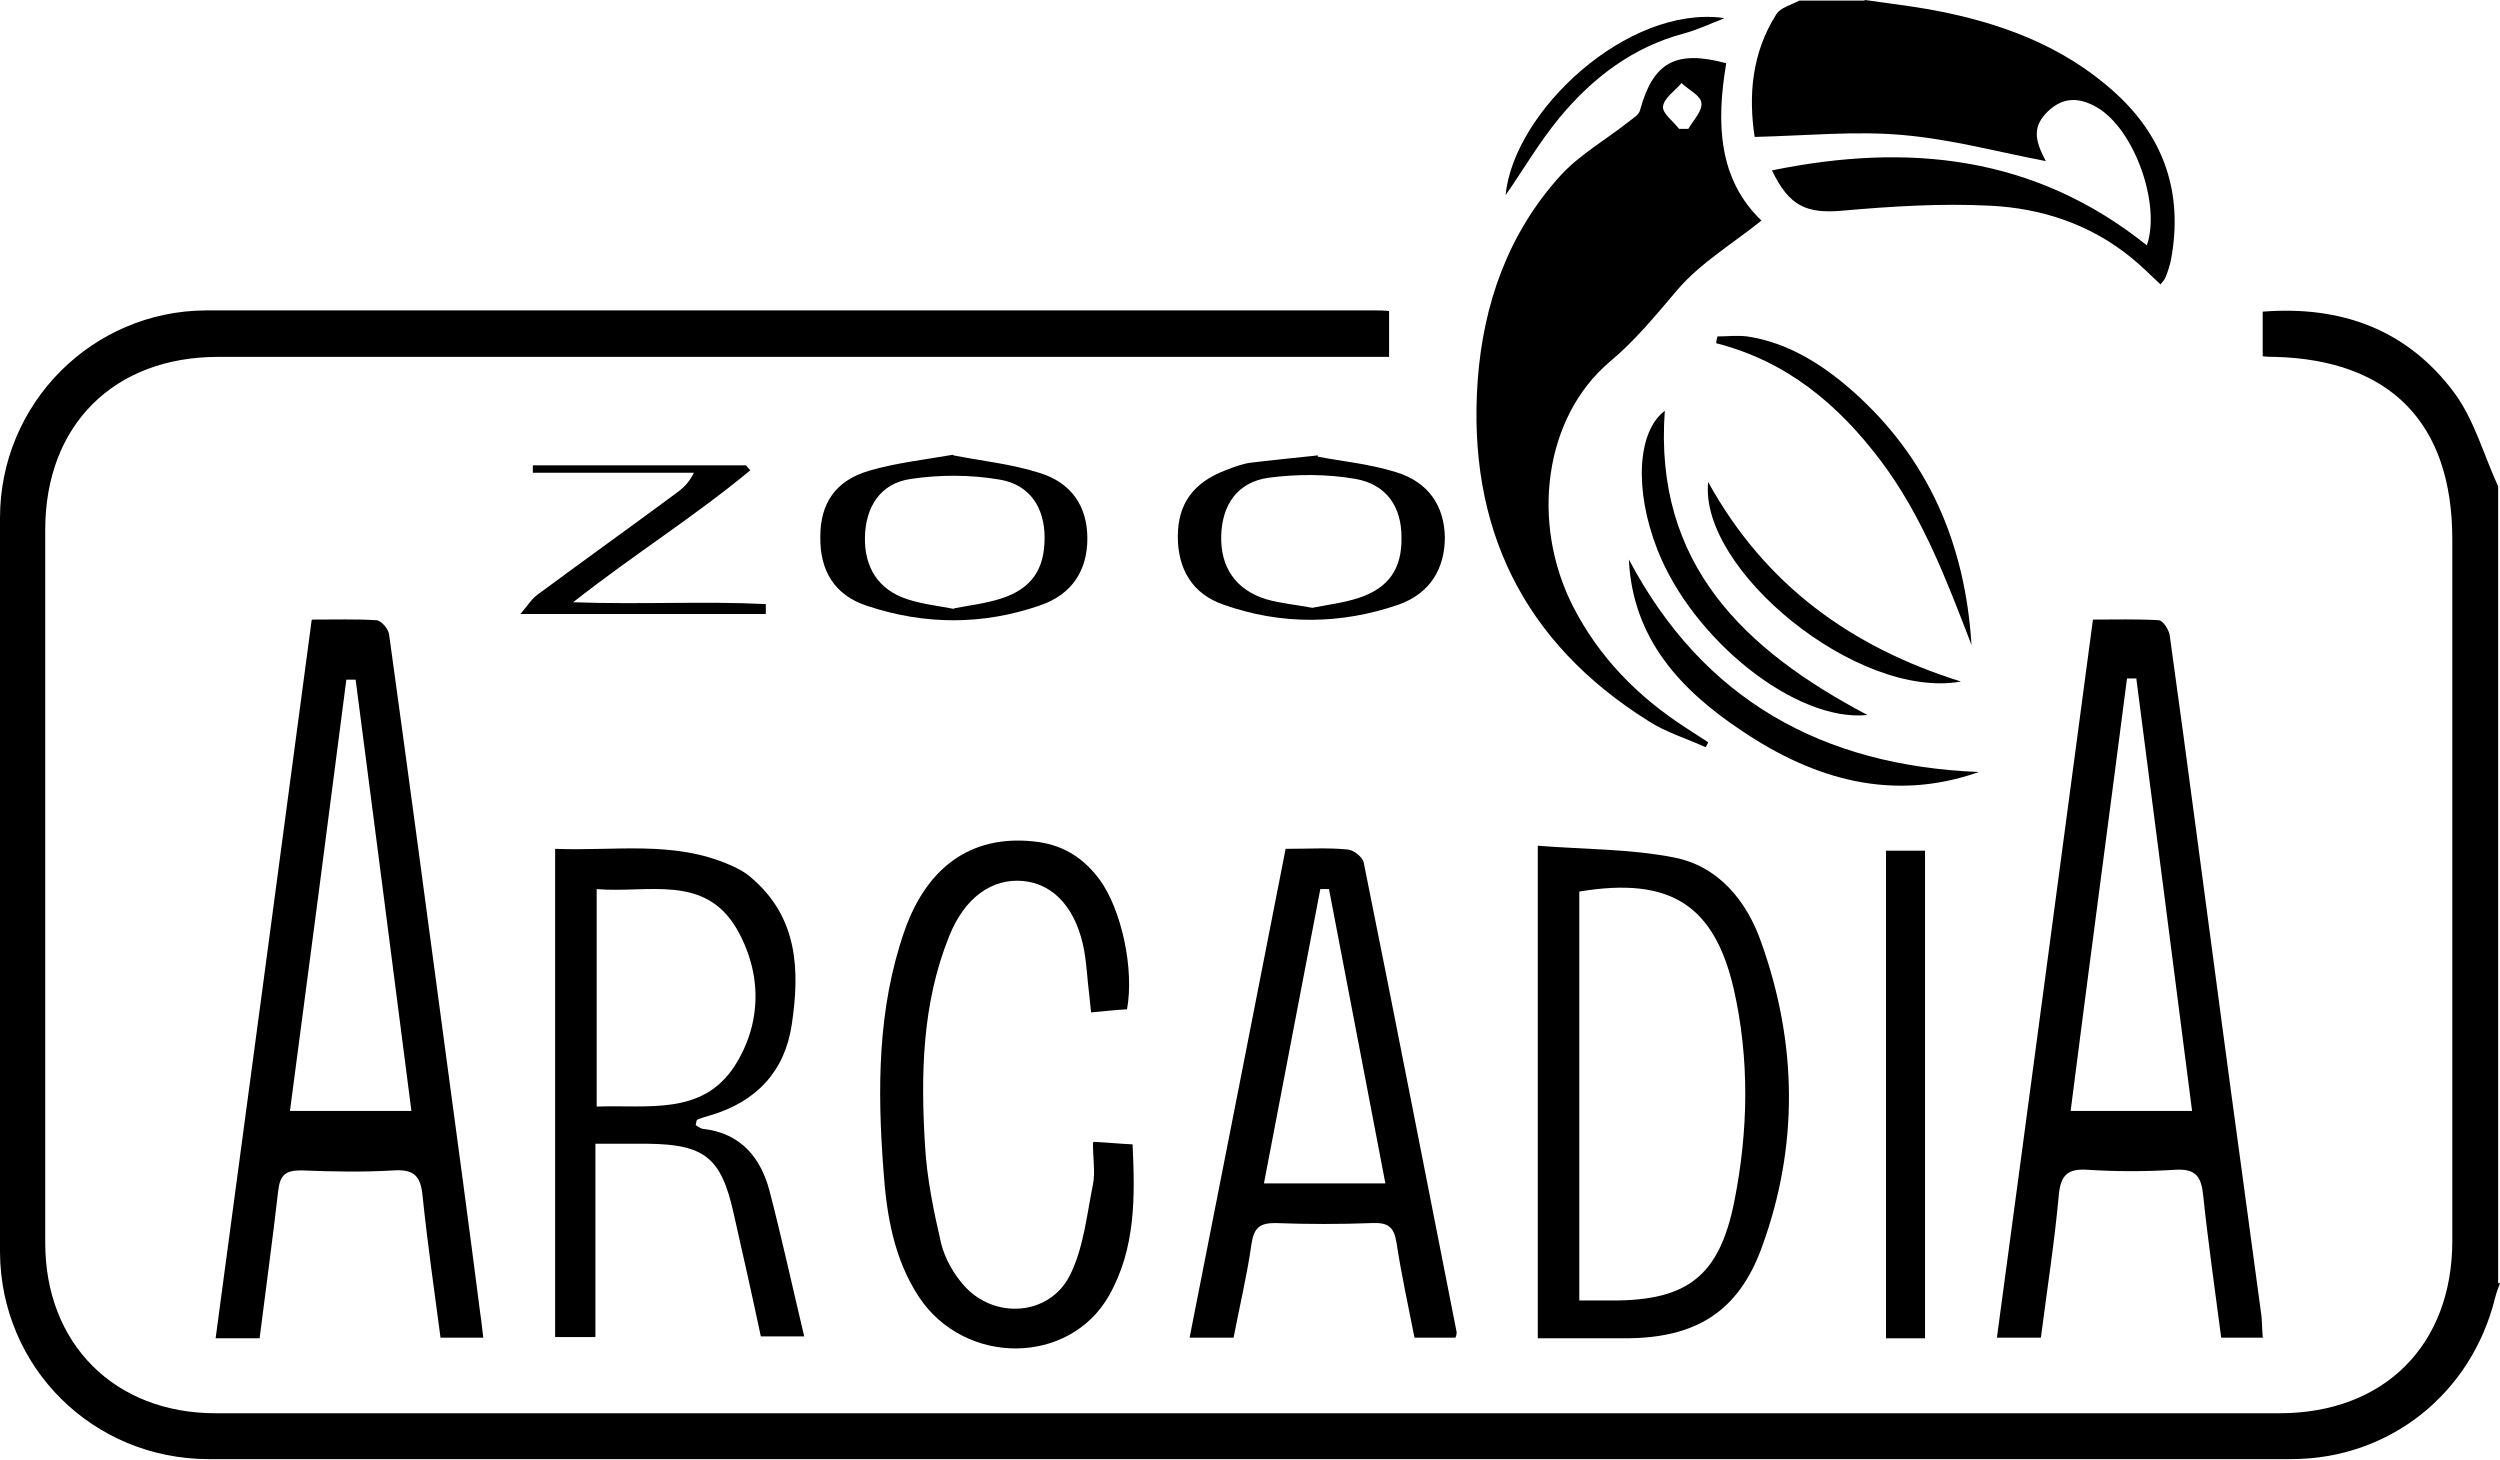
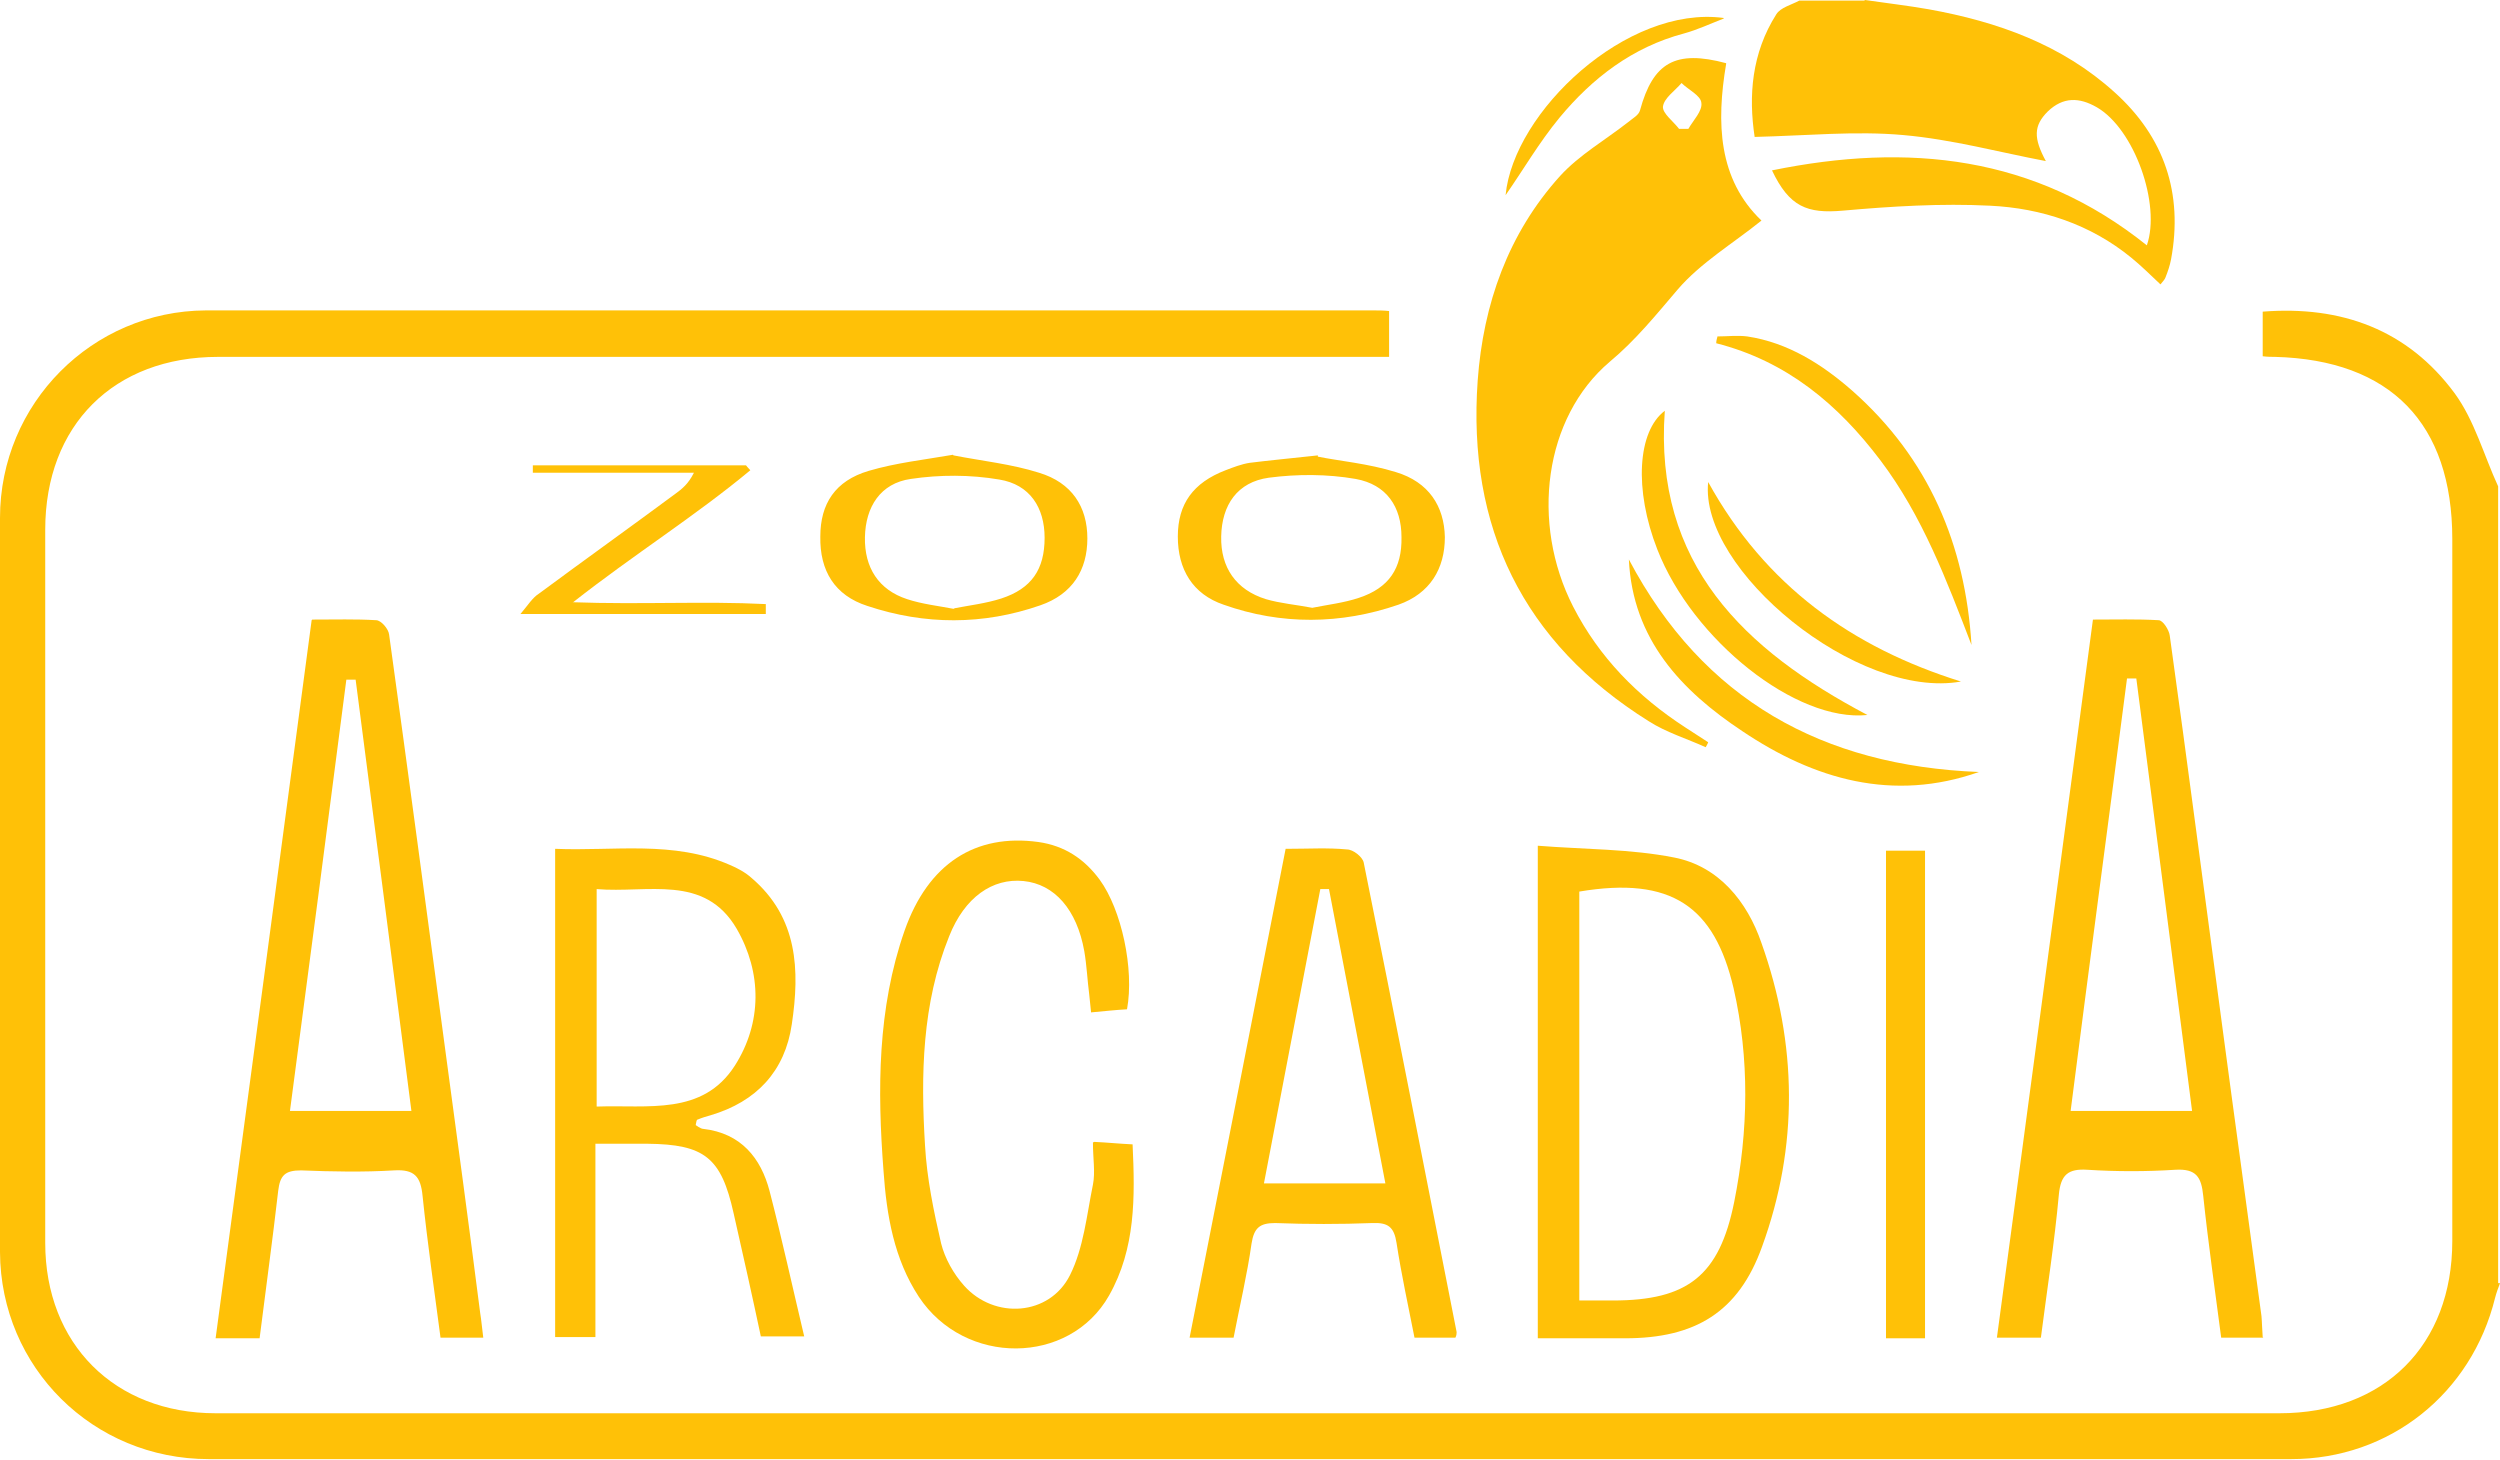
<svg xmlns="http://www.w3.org/2000/svg" id="logo_Image" data-name="logo Image" viewBox="0 0 40.35 23.55">
  <defs>
    <style>
      .cls-1 {
-         fill: #000;
+         fill: #ffc107;
        stroke-width: 0px;
      }
    </style>
  </defs>
  <path class="cls-1" d="M40.35,20.71c-.03.08-.06.16-.08.24-.38,1.54-1.7,2.6-3.29,2.6-11.2,0-22.41,0-33.61,0-1.87,0-3.36-1.48-3.37-3.34-.01-3.95,0-7.9,0-11.85,0-1.85,1.49-3.34,3.32-3.35,6.29,0,12.58,0,18.86,0,.07,0,.15,0,.24.01v.74h-.45c-6.15,0-12.3,0-18.45,0-1.68,0-2.79,1.1-2.79,2.79,0,3.84,0,7.68,0,11.51,0,1.63,1.12,2.75,2.75,2.75,11.1,0,22.21,0,33.31,0,1.69,0,2.79-1.1,2.79-2.78,0-3.78,0-7.55,0-11.33,0-1.87-1-2.89-2.86-2.94-.06,0-.12,0-.2-.01v-.72c1.27-.1,2.34.29,3.1,1.32.32.44.47,1,.7,1.5v12.86Z" />
  <path class="cls-1" d="M30.1,0c.34.05.69.09,1.03.15,1.11.2,2.15.57,3,1.34.8.72,1.11,1.63.91,2.7-.02.1-.05.19-.09.29-.01.03-.04.06-.08.11-.16-.15-.31-.3-.47-.43-.66-.54-1.45-.8-2.28-.84-.79-.04-1.59.01-2.38.08-.57.05-.86-.06-1.14-.65,2.2-.45,4.24-.24,6.05,1.21.23-.66-.2-1.88-.81-2.23-.28-.16-.54-.17-.79.07-.23.23-.23.43-.03.8-.74-.14-1.51-.35-2.3-.42-.77-.07-1.56.01-2.4.03-.1-.66-.05-1.35.35-1.98.07-.11.24-.15.37-.22.35,0,.7,0,1.05,0Z" />
  <path class="cls-1" d="M5.04,10c.37,0,.7-.01,1.03.01.08,0,.2.14.21.23.31,2.24.61,4.49.91,6.73.19,1.41.38,2.81.56,4.22.02.12.03.25.05.4h-.69c-.1-.76-.21-1.52-.29-2.29-.03-.31-.13-.43-.46-.41-.5.03-1,.02-1.5,0-.26,0-.34.08-.37.33-.09.79-.2,1.58-.3,2.38h-.71c.52-3.86,1.03-7.69,1.55-11.59ZM5.74,10.97c-.05,0-.1,0-.15,0-.3,2.32-.6,4.63-.91,6.96h1.96c-.3-2.34-.6-4.65-.9-6.96Z" />
  <path class="cls-1" d="M36.53,21.59h-.68c-.1-.77-.21-1.53-.29-2.29-.03-.3-.11-.44-.45-.42-.47.03-.95.03-1.42,0-.31-.02-.43.08-.46.4-.07.77-.19,1.53-.29,2.31h-.71c.52-3.85,1.03-7.69,1.55-11.59.35,0,.71-.01,1.06.01.07,0,.17.16.18.25.29,2.08.56,4.17.84,6.25.21,1.58.43,3.16.64,4.73.01.11.01.22.02.34ZM35.38,17.93c-.3-2.34-.6-4.66-.9-6.98-.05,0-.1,0-.15,0-.3,2.32-.61,4.63-.91,6.98h1.96Z" />
  <path class="cls-1" d="M27.86,1.03c-.16.95-.13,1.86.57,2.53-.46.37-.98.68-1.35,1.11-.35.41-.68.82-1.1,1.17-1.06.9-1.28,2.6-.59,3.95.42.82,1.04,1.45,1.81,1.95.12.08.25.16.37.24-.01.03-.03.06-.04.08-.31-.14-.64-.24-.92-.42-2.03-1.27-2.93-3.13-2.76-5.5.09-1.23.49-2.37,1.33-3.3.31-.34.73-.58,1.1-.87.07-.06.17-.11.19-.19.21-.77.57-.98,1.39-.76ZM27.1,2.08c.05,0,.1,0,.15,0,.08-.14.23-.29.21-.42-.01-.12-.21-.21-.32-.32-.11.13-.28.24-.3.38-.01.11.17.24.26.36Z" />
  <path class="cls-1" d="M11.23,18.16s.08.06.12.06c.61.07.93.47,1.07,1,.2.77.37,1.55.56,2.35h-.7c-.14-.66-.29-1.33-.44-1.99-.2-.9-.47-1.11-1.39-1.12-.26,0-.52,0-.84,0v3.12h-.65v-7.88c.95.04,1.91-.14,2.82.26.12.05.25.12.35.21.75.64.78,1.49.65,2.36-.11.76-.57,1.25-1.31,1.47-.07.02-.14.04-.21.07-.02,0-.02.04-.03.08ZM9.63,14.35v3.51c.83-.03,1.71.15,2.23-.66.44-.69.44-1.5.03-2.21-.52-.89-1.44-.57-2.26-.64Z" />
  <path class="cls-1" d="M24.82,21.61v-7.96c.75.06,1.49.05,2.2.19.72.14,1.18.71,1.41,1.38.58,1.63.6,3.28.01,4.9-.38,1.06-1.08,1.48-2.21,1.48-.46,0-.92,0-1.41,0ZM25.49,20.99c.2,0,.37,0,.54,0,1.21,0,1.72-.4,1.96-1.59.23-1.15.25-2.31-.01-3.45-.31-1.32-1-1.81-2.49-1.56v6.59Z" />
  <path class="cls-1" d="M20.76,13.7c.36,0,.67-.02.98.01.1,0,.25.12.27.21.51,2.52,1,5.05,1.5,7.58,0,.02,0,.05-.02.09h-.66c-.1-.51-.21-1.01-.29-1.53-.04-.26-.14-.33-.39-.32-.52.02-1.05.02-1.57,0-.25,0-.34.08-.38.33-.07.5-.19,1-.29,1.52h-.71c.52-2.63,1.03-5.24,1.55-7.89ZM21.45,14.35h-.14c-.3,1.58-.61,3.17-.91,4.75h1.96c-.31-1.61-.61-3.18-.91-4.75Z" />
  <path class="cls-1" d="M17.66,18.43c.22.01.4.03.62.04.04.85.05,1.68-.38,2.44-.64,1.13-2.33,1.14-3.07.02-.4-.61-.52-1.31-.57-2.03-.1-1.31-.1-2.62.34-3.88.38-1.08,1.14-1.57,2.16-1.43.42.06.74.27.99.61.35.48.56,1.44.44,2.09-.18.01-.36.03-.58.05-.01-.1-.02-.2-.03-.29-.03-.23-.04-.47-.08-.7-.12-.67-.48-1.08-.98-1.13-.5-.05-.95.26-1.2.89-.44,1.09-.46,2.24-.39,3.38.03.53.14,1.06.26,1.58.06.24.2.49.37.68.49.55,1.38.49,1.71-.17.22-.44.27-.97.37-1.46.04-.2,0-.42,0-.68Z" />
  <path class="cls-1" d="M30.44,13.73h.63v7.87h-.63v-7.87Z" />
  <path class="cls-1" d="M15.39,7.35c.46.09.94.14,1.38.28.53.16.78.55.78,1.06,0,.51-.24.9-.76,1.08-.92.32-1.86.32-2.79.01-.53-.17-.77-.57-.76-1.12,0-.53.24-.9.78-1.06.44-.13.9-.18,1.36-.26ZM15.39,9.82c.26-.05.52-.08.77-.16.49-.16.7-.47.7-.98,0-.49-.24-.86-.73-.94-.47-.08-.96-.08-1.43-.01-.49.07-.73.45-.74.94-.01.49.22.85.68,1,.24.08.51.11.77.16Z" />
  <path class="cls-1" d="M21.27,7.37c.34.07.81.11,1.26.25.53.16.78.55.79,1.05,0,.51-.24.91-.75,1.09-.93.32-1.89.33-2.82,0-.5-.17-.74-.57-.74-1.1,0-.53.25-.87.77-1.07.13-.05.26-.1.39-.12.32-.04.64-.07,1.1-.12ZM21.18,9.81c.25-.05.51-.08.75-.16.49-.16.7-.48.69-.98,0-.49-.24-.85-.74-.94-.46-.08-.94-.08-1.4-.02-.51.07-.76.44-.77.95-.01.5.24.86.72,1.01.24.07.49.09.75.14Z" />
  <path class="cls-1" d="M9.24,9.72c1.11.04,2.12-.02,3.12.03v.16h-3.96c.12-.14.19-.26.3-.33.73-.54,1.47-1.07,2.2-1.61.11-.08.21-.16.3-.34h-2.6s0-.08,0-.12h3.44s.04.05.07.08c-.89.74-1.88,1.36-2.86,2.13Z" />
  <path class="cls-1" d="M31.94,12.46c-1.39.49-2.66.12-3.82-.66-.98-.65-1.77-1.48-1.83-2.77,1.2,2.27,3.13,3.33,5.65,3.43Z" />
  <path class="cls-1" d="M26.87,6.63c-.18,2.47,1.28,3.86,3.27,4.91-1.15.12-2.82-1.21-3.39-2.67-.38-.97-.32-1.91.12-2.24Z" />
  <path class="cls-1" d="M31.82,10.41c-.4-1.04-.79-2.08-1.47-2.98-.68-.9-1.51-1.6-2.65-1.89,0-.04.01-.07.02-.11.16,0,.32-.02.48,0,.66.1,1.21.45,1.7.88,1.23,1.09,1.82,2.48,1.92,4.1Z" />
  <path class="cls-1" d="M31.65,11c-1.67.3-4.23-1.81-4.08-3.22.92,1.67,2.32,2.67,4.08,3.22Z" />
  <path class="cls-1" d="M27.82.3c-.21.08-.42.18-.64.24-.83.22-1.48.72-2.01,1.36-.33.4-.59.85-.87,1.25.13-1.35,1.96-3.07,3.52-2.86Z" />
</svg>
